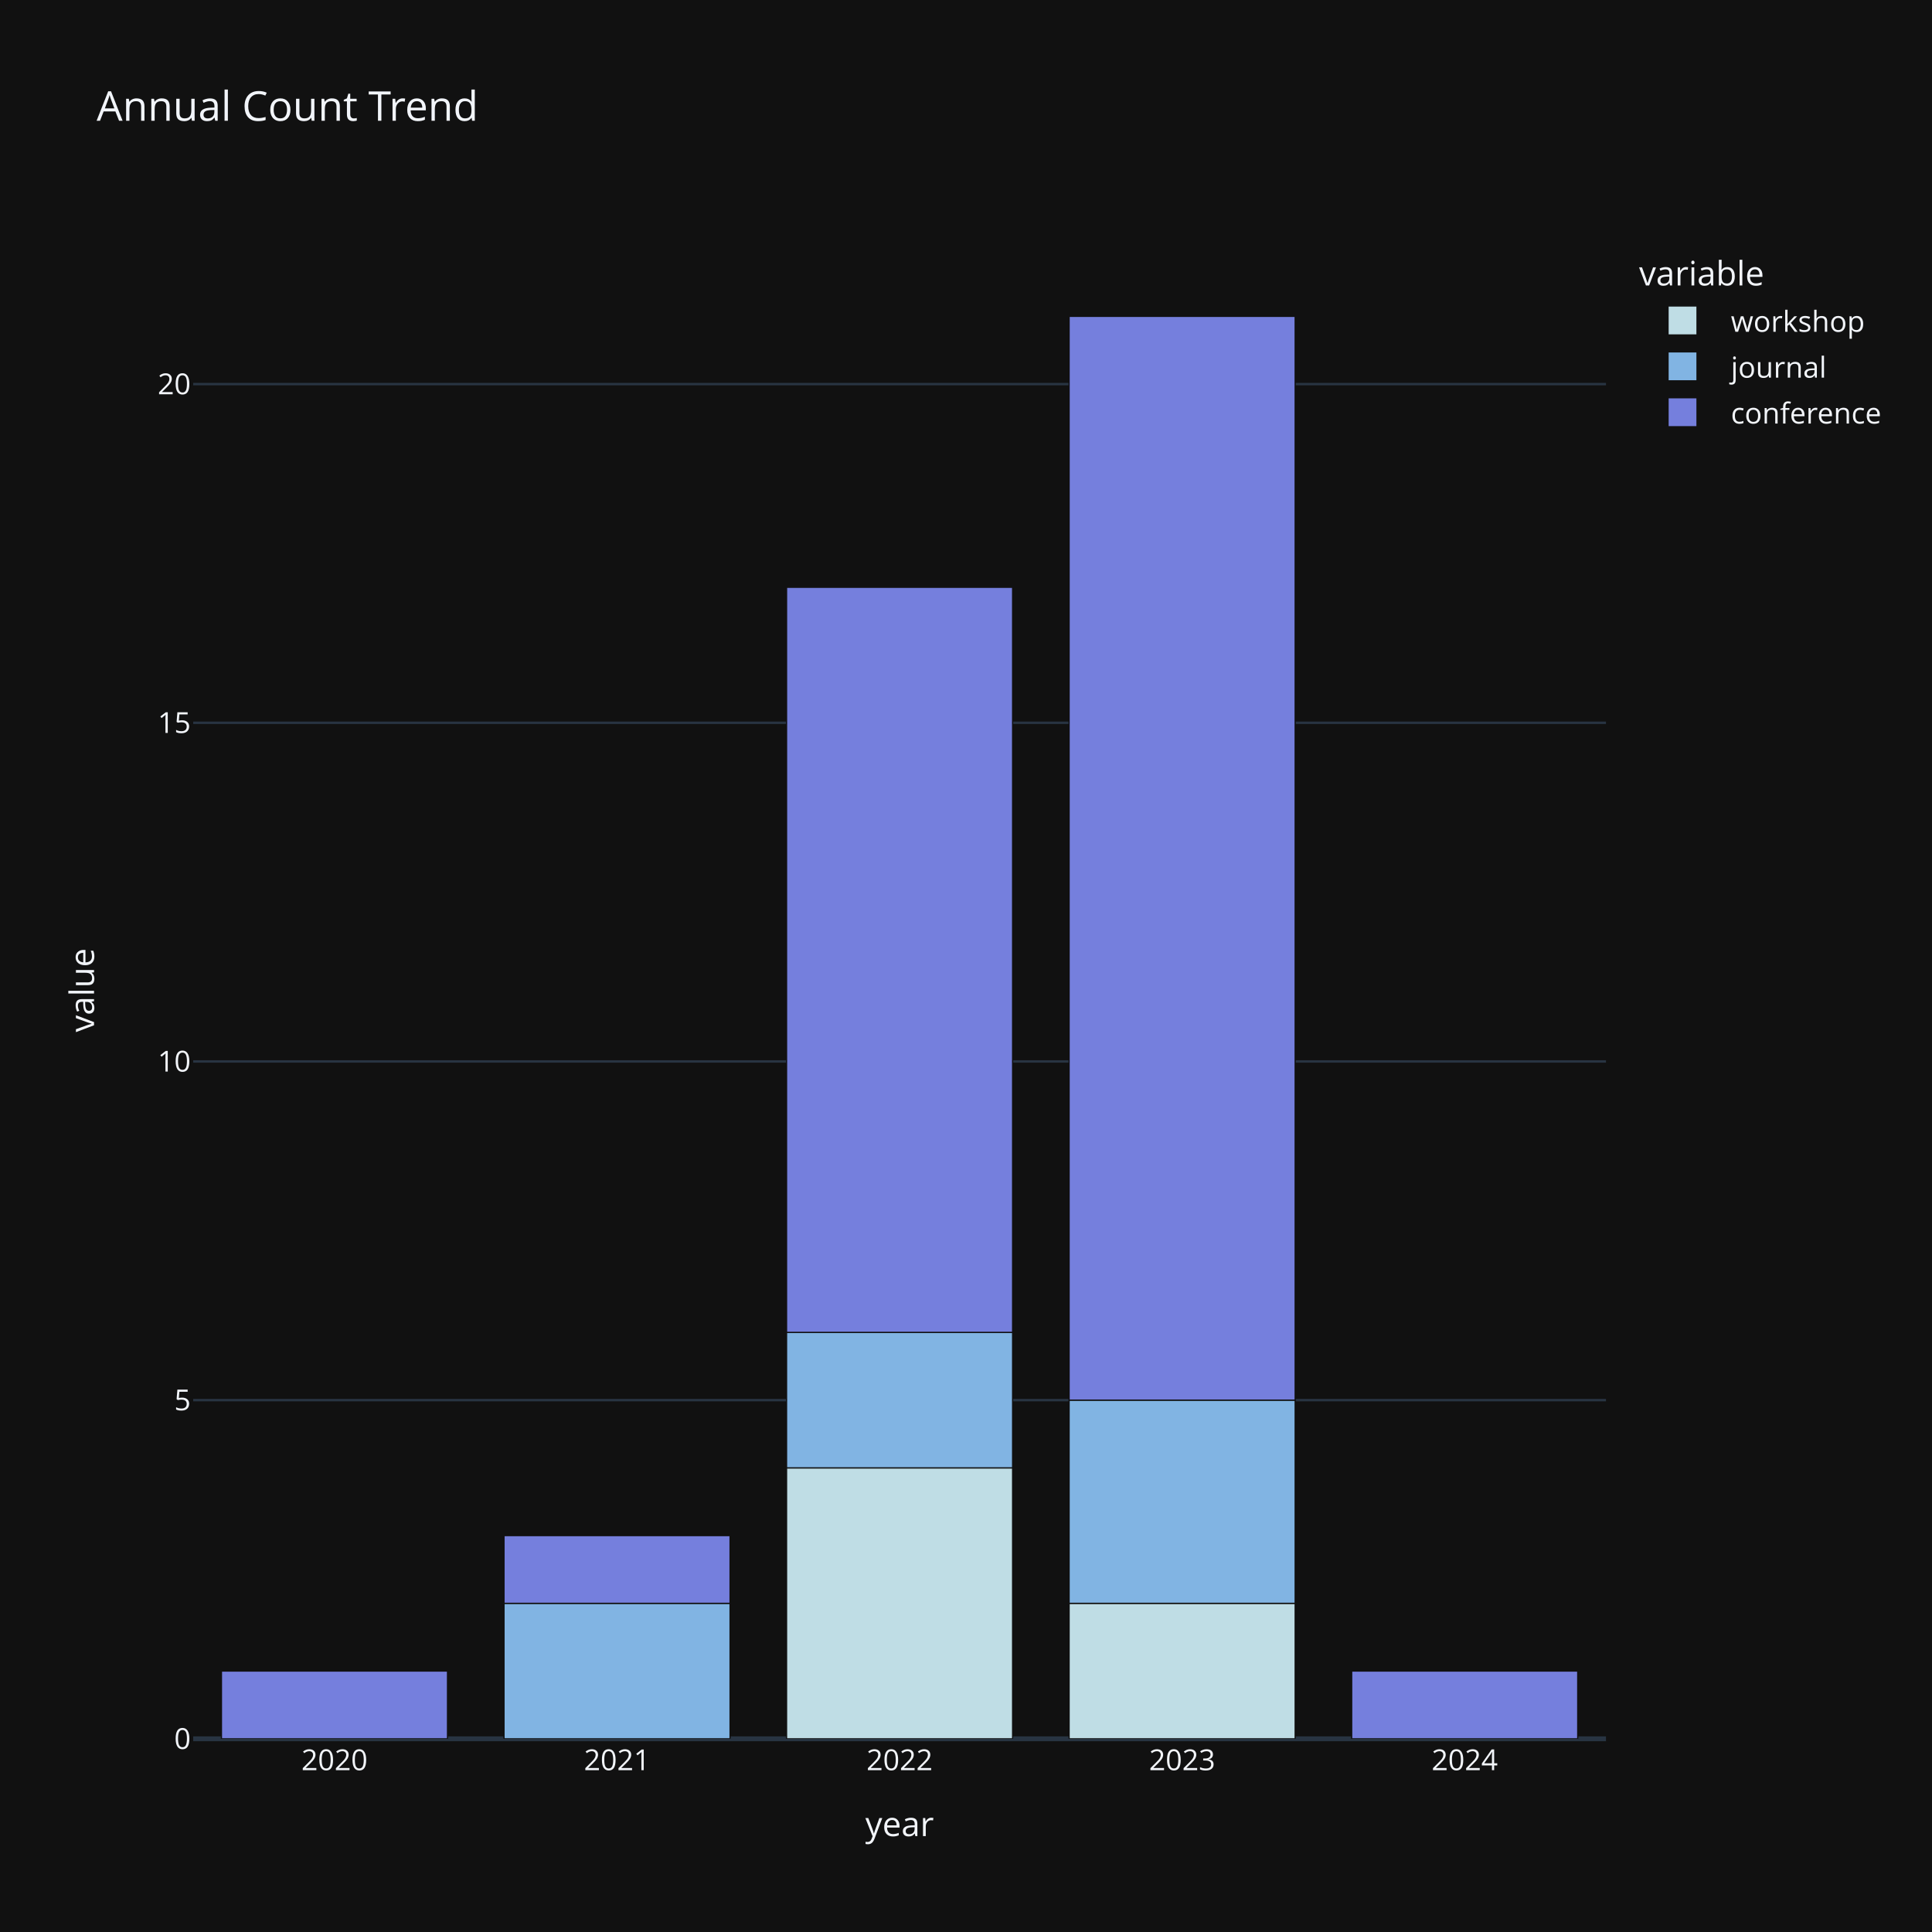
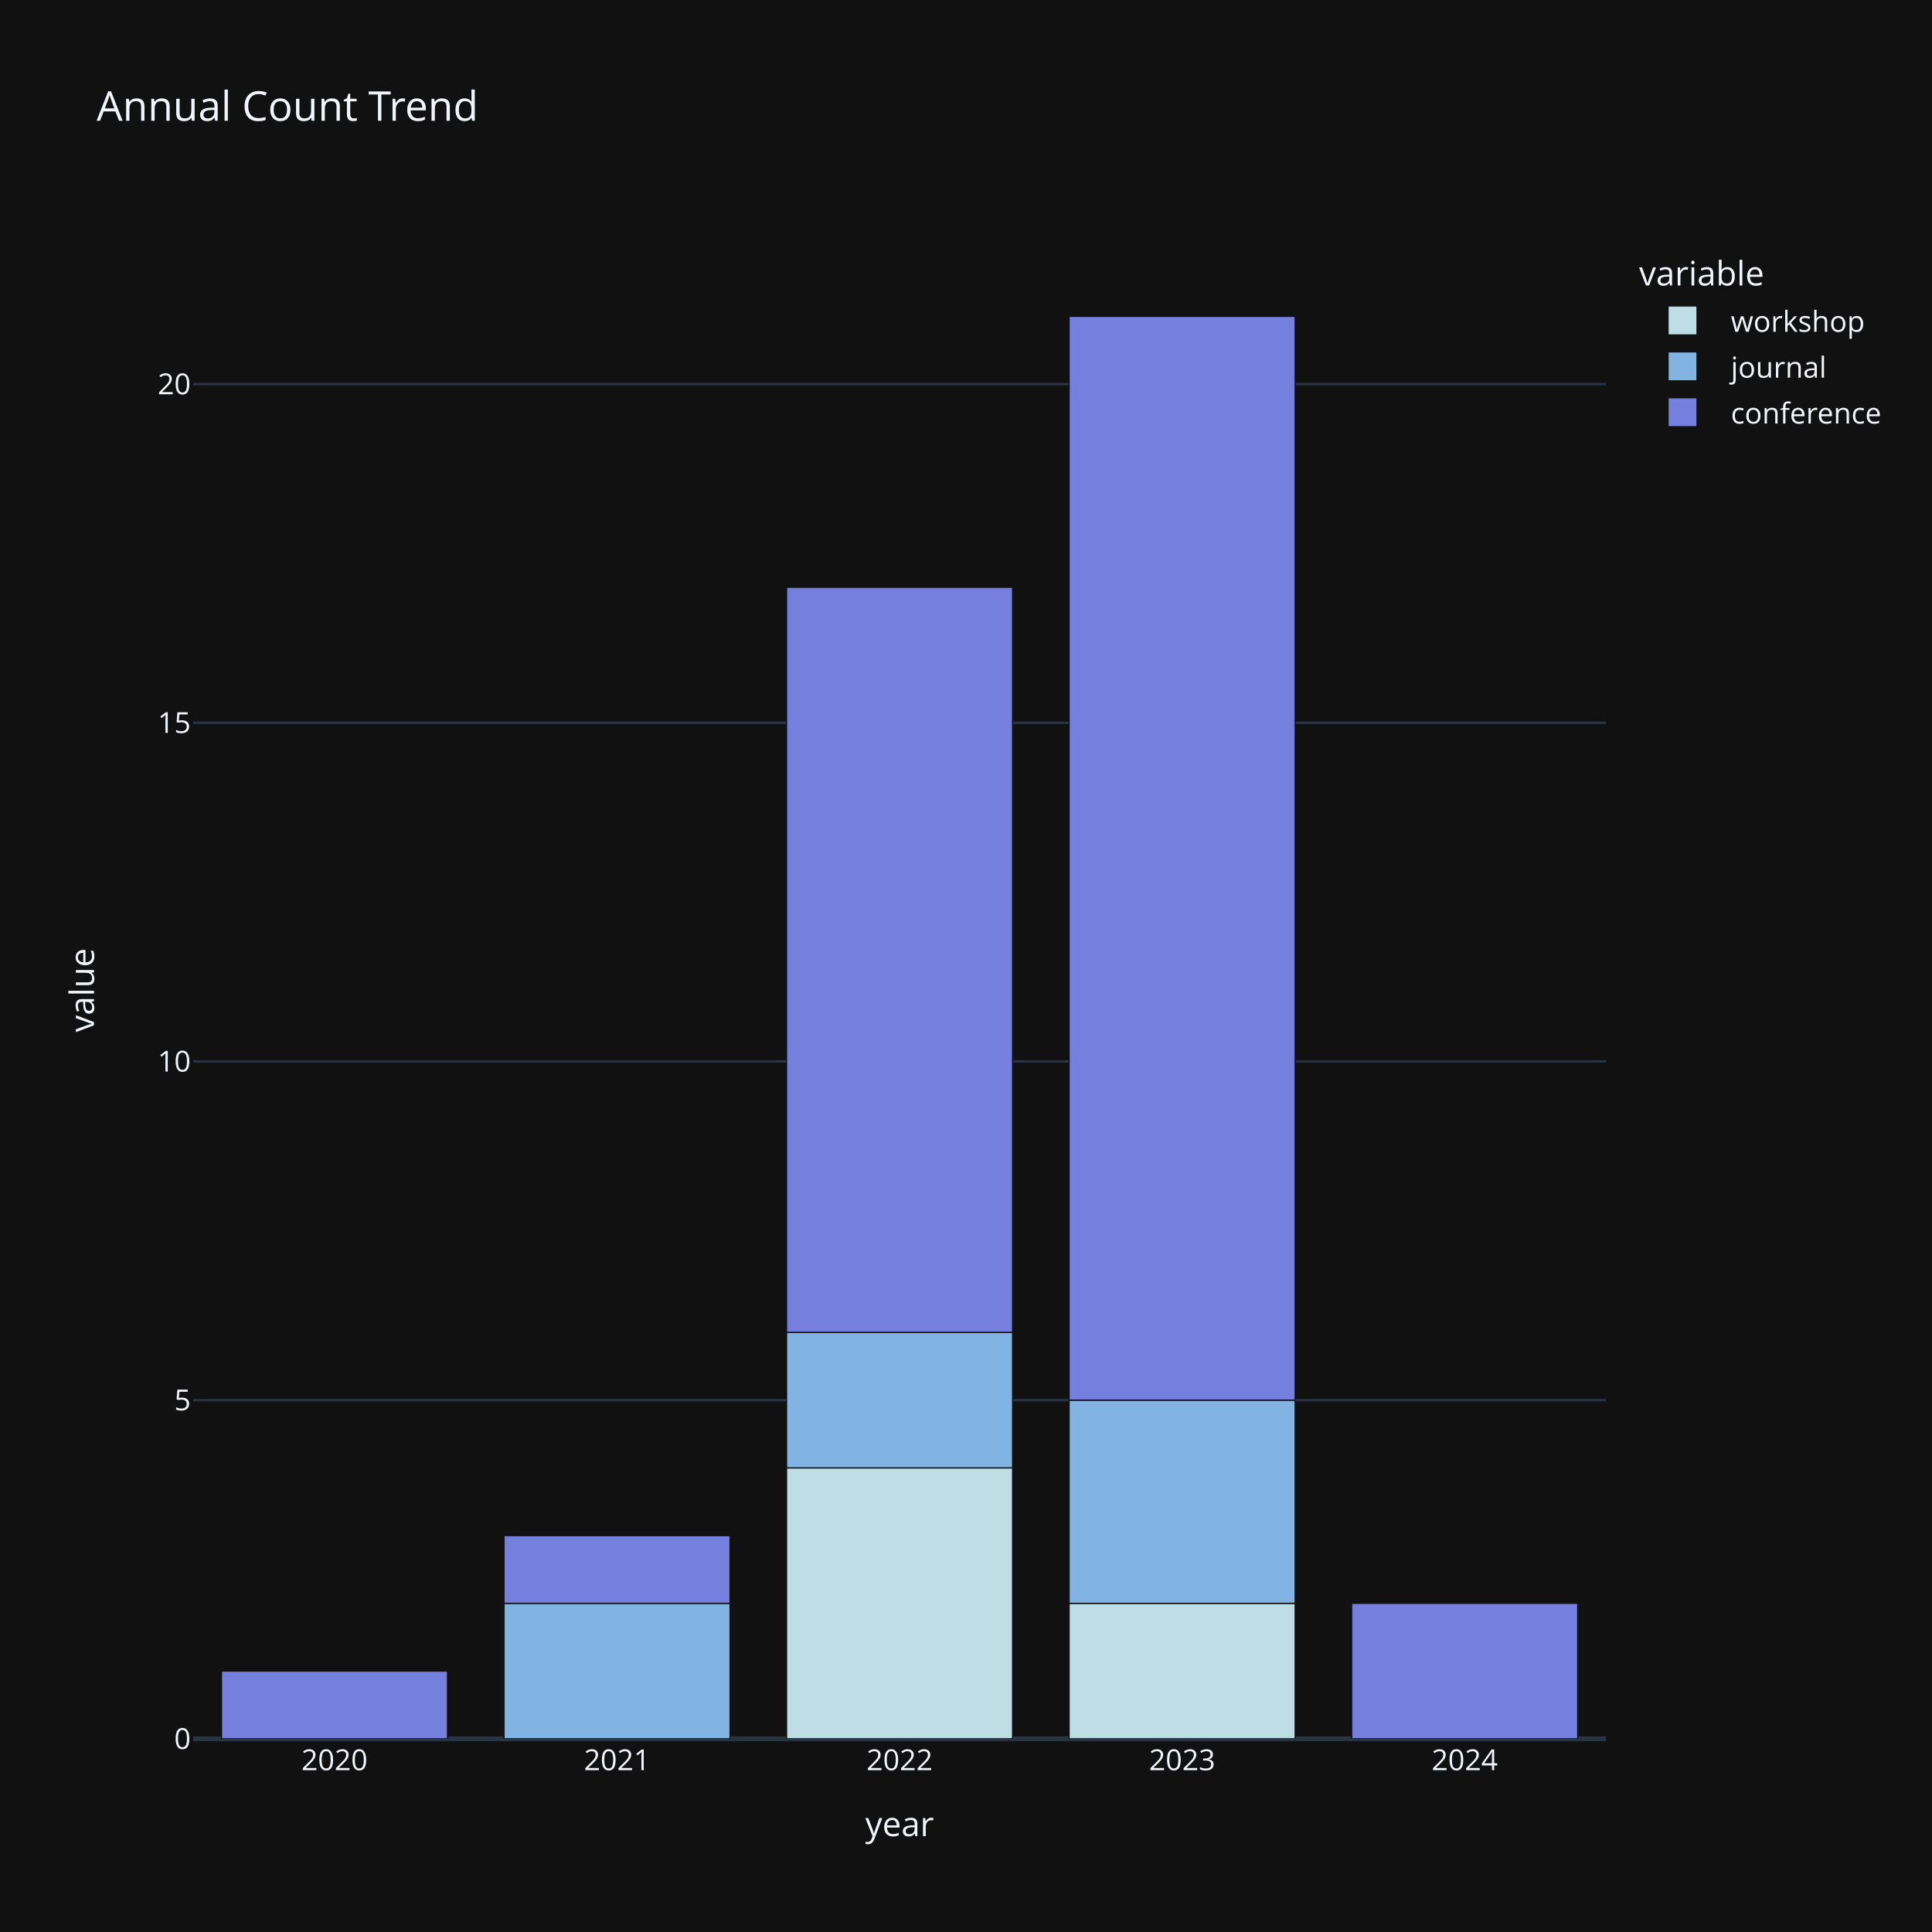
<svg xmlns="http://www.w3.org/2000/svg" class="main-svg" width="800" height="800" style="" viewBox="0 0 800 800">
  <rect x="0" y="0" width="800" height="800" style="fill: rgb(17, 17, 17); fill-opacity: 1;" />
-   <defs id="defs-1519a0">
+   <defs id="defs-c82e5f">
    <g class="clips">
-       <clipPath id="clip1519a0xyplot" class="plotclip">
+       <clipPath id="clipc82e5fxyplot" class="plotclip">
        <rect width="585" height="620" />
      </clipPath>
-       <clipPath class="axesclip" id="clip1519a0x">
+       <clipPath class="axesclip" id="clipc82e5fx">
        <rect x="80" y="0" width="585" height="800" />
      </clipPath>
-       <clipPath class="axesclip" id="clip1519a0y">
+       <clipPath class="axesclip" id="clipc82e5fy">
        <rect x="0" y="100" width="800" height="620" />
      </clipPath>
-       <clipPath class="axesclip" id="clip1519a0xy">
+       <clipPath class="axesclip" id="clipc82e5fxy">
        <rect x="80" y="100" width="585" height="620" />
      </clipPath>
    </g>
    <g class="gradients" />
    <g class="patterns" />
  </defs>
  <g class="bglayer" />
  <g class="layer-below">
    <g class="imagelayer" />
    <g class="shapelayer" />
  </g>
  <g class="cartesianlayer">
    <g class="subplot xy">
      <g class="layer-subplot">
        <g class="shapelayer" />
        <g class="imagelayer" />
      </g>
      <g class="gridlayer">
        <g class="x" />
        <g class="y">
          <path class="ygrid crisp" transform="translate(0,579.76)" d="M80,0h585" style="stroke: rgb(40, 52, 66); stroke-opacity: 1; stroke-width: 1px;" />
          <path class="ygrid crisp" transform="translate(0,439.52)" d="M80,0h585" style="stroke: rgb(40, 52, 66); stroke-opacity: 1; stroke-width: 1px;" />
          <path class="ygrid crisp" transform="translate(0,299.29)" d="M80,0h585" style="stroke: rgb(40, 52, 66); stroke-opacity: 1; stroke-width: 1px;" />
          <path class="ygrid crisp" transform="translate(0,159.05)" d="M80,0h585" style="stroke: rgb(40, 52, 66); stroke-opacity: 1; stroke-width: 1px;" />
        </g>
      </g>
      <g class="zerolinelayer">
        <path class="yzl zl crisp" transform="translate(0,720)" d="M80,0h585" style="stroke: rgb(40, 52, 66); stroke-opacity: 1; stroke-width: 2px;" />
      </g>
      <path class="xlines-below" />
      <path class="ylines-below" />
      <g class="overlines-below" />
      <g class="xaxislayer-below" />
      <g class="yaxislayer-below" />
      <g class="overaxes-below" />
-       <g class="plot" transform="translate(80,100)" clip-path="url(#clip1519a0xyplot)">
+       <g class="plot" transform="translate(80,100)" clip-path="url(#clipc82e5fxyplot)">
        <g class="barlayer mlayer">
          <g class="trace bars" style="opacity: 1;">
            <g class="points">
              <g class="point">
                <path d="M11.7,620V620H105.3V620Z" style="vector-effect: non-scaling-stroke; opacity: 1; stroke-width: 0.5px; fill: rgb(191, 221, 229); fill-opacity: 1; stroke: rgb(17, 17, 17); stroke-opacity: 1;" />
              </g>
              <g class="point">
                <path d="M128.7,620V620H222.3V620Z" style="vector-effect: non-scaling-stroke; opacity: 1; stroke-width: 0.5px; fill: rgb(191, 221, 229); fill-opacity: 1; stroke: rgb(17, 17, 17); stroke-opacity: 1;" />
              </g>
              <g class="point">
                <path d="M245.7,620V507.81H339.3V620Z" style="vector-effect: non-scaling-stroke; opacity: 1; stroke-width: 0.5px; fill: rgb(191, 221, 229); fill-opacity: 1; stroke: rgb(17, 17, 17); stroke-opacity: 1;" />
              </g>
              <g class="point">
                <path d="M362.7,620V563.9H456.3V620Z" style="vector-effect: non-scaling-stroke; opacity: 1; stroke-width: 0.5px; fill: rgb(191, 221, 229); fill-opacity: 1; stroke: rgb(17, 17, 17); stroke-opacity: 1;" />
              </g>
              <g class="point">
                <path d="M479.7,620V620H573.3V620Z" style="vector-effect: non-scaling-stroke; opacity: 1; stroke-width: 0.5px; fill: rgb(191, 221, 229); fill-opacity: 1; stroke: rgb(17, 17, 17); stroke-opacity: 1;" />
              </g>
            </g>
          </g>
          <g class="trace bars" style="opacity: 1;">
            <g class="points">
              <g class="point">
                <path d="M11.7,620V620H105.3V620Z" style="vector-effect: non-scaling-stroke; opacity: 1; stroke-width: 0.5px; fill: rgb(129, 180, 227); fill-opacity: 1; stroke: rgb(17, 17, 17); stroke-opacity: 1;" />
              </g>
              <g class="point">
                <path d="M128.7,620V563.9H222.3V620Z" style="vector-effect: non-scaling-stroke; opacity: 1; stroke-width: 0.5px; fill: rgb(129, 180, 227); fill-opacity: 1; stroke: rgb(17, 17, 17); stroke-opacity: 1;" />
              </g>
              <g class="point">
                <path d="M245.7,507.81V451.71H339.3V507.81Z" style="vector-effect: non-scaling-stroke; opacity: 1; stroke-width: 0.5px; fill: rgb(129, 180, 227); fill-opacity: 1; stroke: rgb(17, 17, 17); stroke-opacity: 1;" />
              </g>
              <g class="point">
                <path d="M362.7,563.9V479.76H456.3V563.9Z" style="vector-effect: non-scaling-stroke; opacity: 1; stroke-width: 0.5px; fill: rgb(129, 180, 227); fill-opacity: 1; stroke: rgb(17, 17, 17); stroke-opacity: 1;" />
              </g>
              <g class="point">
                <path d="M479.7,620V620H573.3V620Z" style="vector-effect: non-scaling-stroke; opacity: 1; stroke-width: 0.5px; fill: rgb(129, 180, 227); fill-opacity: 1; stroke: rgb(17, 17, 17); stroke-opacity: 1;" />
              </g>
            </g>
          </g>
          <g class="trace bars" style="opacity: 1;">
            <g class="points">
              <g class="point">
                <path d="M11.7,620V591.95H105.3V620Z" style="vector-effect: non-scaling-stroke; opacity: 1; stroke-width: 0.5px; fill: rgb(117, 127, 221); fill-opacity: 1; stroke: rgb(17, 17, 17); stroke-opacity: 1;" />
              </g>
              <g class="point">
                <path d="M128.7,563.9V535.86H222.3V563.9Z" style="vector-effect: non-scaling-stroke; opacity: 1; stroke-width: 0.5px; fill: rgb(117, 127, 221); fill-opacity: 1; stroke: rgb(17, 17, 17); stroke-opacity: 1;" />
              </g>
              <g class="point">
                <path d="M245.7,451.71V143.19H339.3V451.71Z" style="vector-effect: non-scaling-stroke; opacity: 1; stroke-width: 0.5px; fill: rgb(117, 127, 221); fill-opacity: 1; stroke: rgb(17, 17, 17); stroke-opacity: 1;" />
              </g>
              <g class="point">
                <path d="M362.7,479.76V31H456.3V479.76Z" style="vector-effect: non-scaling-stroke; opacity: 1; stroke-width: 0.5px; fill: rgb(117, 127, 221); fill-opacity: 1; stroke: rgb(17, 17, 17); stroke-opacity: 1;" />
              </g>
              <g class="point">
-                 <path d="M479.7,620V591.95H573.3V620Z" style="vector-effect: non-scaling-stroke; opacity: 1; stroke-width: 0.5px; fill: rgb(117, 127, 221); fill-opacity: 1; stroke: rgb(17, 17, 17); stroke-opacity: 1;" />
+                 <path d="M479.7,620V563.9H573.3V620Z" style="vector-effect: non-scaling-stroke; opacity: 1; stroke-width: 0.5px; fill: rgb(117, 127, 221); fill-opacity: 1; stroke: rgb(17, 17, 17); stroke-opacity: 1;" />
              </g>
            </g>
          </g>
        </g>
      </g>
      <g class="overplot" />
      <path class="xlines-above crisp" d="M0,0" style="fill: none;" />
      <path class="ylines-above crisp" d="M0,0" style="fill: none;" />
      <g class="overlines-above" />
      <g class="xaxislayer-above">
        <g class="xtick">
          <text text-anchor="middle" x="0" y="733" transform="translate(138.5,0)" style="font-family: 'Open Sans', verdana, arial, sans-serif; font-size: 12px; fill: rgb(242, 245, 250); fill-opacity: 1; white-space: pre; opacity: 1;">2020</text>
        </g>
        <g class="xtick">
          <text text-anchor="middle" x="0" y="733" transform="translate(255.5,0)" style="font-family: 'Open Sans', verdana, arial, sans-serif; font-size: 12px; fill: rgb(242, 245, 250); fill-opacity: 1; white-space: pre; opacity: 1;">2021</text>
        </g>
        <g class="xtick">
          <text text-anchor="middle" x="0" y="733" transform="translate(372.5,0)" style="font-family: 'Open Sans', verdana, arial, sans-serif; font-size: 12px; fill: rgb(242, 245, 250); fill-opacity: 1; white-space: pre; opacity: 1;">2022</text>
        </g>
        <g class="xtick">
          <text text-anchor="middle" x="0" y="733" transform="translate(489.5,0)" style="font-family: 'Open Sans', verdana, arial, sans-serif; font-size: 12px; fill: rgb(242, 245, 250); fill-opacity: 1; white-space: pre; opacity: 1;">2023</text>
        </g>
        <g class="xtick">
          <text text-anchor="middle" x="0" y="733" transform="translate(606.5,0)" style="font-family: 'Open Sans', verdana, arial, sans-serif; font-size: 12px; fill: rgb(242, 245, 250); fill-opacity: 1; white-space: pre; opacity: 1;">2024</text>
        </g>
      </g>
      <g class="yaxislayer-above">
        <g class="ytick">
          <text text-anchor="end" x="79" y="4.2" transform="translate(0,720)" style="font-family: 'Open Sans', verdana, arial, sans-serif; font-size: 12px; fill: rgb(242, 245, 250); fill-opacity: 1; white-space: pre; opacity: 1;">0</text>
        </g>
        <g class="ytick">
          <text text-anchor="end" x="79" y="4.2" style="font-family: 'Open Sans', verdana, arial, sans-serif; font-size: 12px; fill: rgb(242, 245, 250); fill-opacity: 1; white-space: pre; opacity: 1;" transform="translate(0,579.76)">5</text>
        </g>
        <g class="ytick">
          <text text-anchor="end" x="79" y="4.2" style="font-family: 'Open Sans', verdana, arial, sans-serif; font-size: 12px; fill: rgb(242, 245, 250); fill-opacity: 1; white-space: pre; opacity: 1;" transform="translate(0,439.52)">10</text>
        </g>
        <g class="ytick">
          <text text-anchor="end" x="79" y="4.2" style="font-family: 'Open Sans', verdana, arial, sans-serif; font-size: 12px; fill: rgb(242, 245, 250); fill-opacity: 1; white-space: pre; opacity: 1;" transform="translate(0,299.29)">15</text>
        </g>
        <g class="ytick">
          <text text-anchor="end" x="79" y="4.2" style="font-family: 'Open Sans', verdana, arial, sans-serif; font-size: 12px; fill: rgb(242, 245, 250); fill-opacity: 1; white-space: pre; opacity: 1;" transform="translate(0,159.05)">20</text>
        </g>
      </g>
      <g class="overaxes-above" />
    </g>
  </g>
  <g class="polarlayer" />
  <g class="smithlayer" />
  <g class="ternarylayer" />
  <g class="geolayer" />
  <g class="funnelarealayer" />
  <g class="pielayer" />
  <g class="iciclelayer" />
  <g class="treemaplayer" />
  <g class="sunburstlayer" />
  <g class="glimages" />
-   <defs id="topdefs-1519a0">
+   <defs id="topdefs-c82e5f">
    <g class="clips" />
-     <clipPath id="legend1519a0">
+     <clipPath id="legendc82e5f">
      <rect width="111" height="86" x="0" y="0" />
    </clipPath>
  </defs>
  <g class="layer-above">
    <g class="imagelayer" />
    <g class="shapelayer" />
  </g>
  <g class="infolayer">
    <g class="legend" pointer-events="all" transform="translate(676.7,100)">
      <rect class="bg" shape-rendering="crispEdges" style="stroke: rgb(68, 68, 68); stroke-opacity: 1; fill: rgb(17, 17, 17); fill-opacity: 1; stroke-width: 0px;" width="111" height="86" x="0" y="0" />
-       <g class="scrollbox" transform="" clip-path="url(#legend1519a0)">
+       <g class="scrollbox" transform="" clip-path="url(#legendc82e5f)">
        <text class="legendtitletext" text-anchor="start" x="2" y="18.2" style="font-family: 'Open Sans', verdana, arial, sans-serif; font-size: 14px; fill: rgb(242, 245, 250); fill-opacity: 1; white-space: pre;">variable</text>
        <g class="groups" transform="">
          <g class="traces" transform="translate(0,32.7)" style="opacity: 1;">
            <text class="legendtext" text-anchor="start" x="40" y="4.68" style="font-family: 'Open Sans', verdana, arial, sans-serif; font-size: 12px; fill: rgb(242, 245, 250); fill-opacity: 1; white-space: pre;">workshop</text>
            <g class="layers" style="opacity: 1;">
              <g class="legendfill" />
              <g class="legendlines" />
              <g class="legendsymbols">
                <g class="legendpoints">
                  <path class="legendundefined" d="M6,6H-6V-6H6Z" transform="translate(20,0)" style="stroke-width: 0.5px; fill: rgb(191, 221, 229); fill-opacity: 1; stroke: rgb(17, 17, 17); stroke-opacity: 1;" />
                </g>
              </g>
            </g>
            <rect class="legendtoggle" x="0" y="-9.5" width="105.766" height="19" style="fill: rgb(0, 0, 0); fill-opacity: 0;" />
          </g>
        </g>
        <g class="groups" transform="">
          <g class="traces" transform="translate(0,51.7)" style="opacity: 1;">
            <text class="legendtext" text-anchor="start" x="40" y="4.68" style="font-family: 'Open Sans', verdana, arial, sans-serif; font-size: 12px; fill: rgb(242, 245, 250); fill-opacity: 1; white-space: pre;">journal</text>
            <g class="layers" style="opacity: 1;">
              <g class="legendfill" />
              <g class="legendlines" />
              <g class="legendsymbols">
                <g class="legendpoints">
                  <path class="legendundefined" d="M6,6H-6V-6H6Z" transform="translate(20,0)" style="stroke-width: 0.5px; fill: rgb(129, 180, 227); fill-opacity: 1; stroke: rgb(17, 17, 17); stroke-opacity: 1;" />
                </g>
              </g>
            </g>
            <rect class="legendtoggle" x="0" y="-9.5" width="105.766" height="19" style="fill: rgb(0, 0, 0); fill-opacity: 0;" />
          </g>
        </g>
        <g class="groups" transform="">
          <g class="traces" transform="translate(0,70.7)" style="opacity: 1;">
            <text class="legendtext" text-anchor="start" x="40" y="4.68" style="font-family: 'Open Sans', verdana, arial, sans-serif; font-size: 12px; fill: rgb(242, 245, 250); fill-opacity: 1; white-space: pre;">conference</text>
            <g class="layers" style="opacity: 1;">
              <g class="legendfill" />
              <g class="legendlines" />
              <g class="legendsymbols">
                <g class="legendpoints">
                  <path class="legendundefined" d="M6,6H-6V-6H6Z" transform="translate(20,0)" style="stroke-width: 0.5px; fill: rgb(117, 127, 221); fill-opacity: 1; stroke: rgb(17, 17, 17); stroke-opacity: 1;" />
                </g>
              </g>
            </g>
            <rect class="legendtoggle" x="0" y="-9.5" width="105.766" height="19" style="fill: rgb(0, 0, 0); fill-opacity: 0;" />
          </g>
        </g>
      </g>
      <rect class="scrollbar" rx="20" ry="3" width="0" height="0" style="fill: rgb(128, 139, 164); fill-opacity: 1;" x="0" y="0" />
    </g>
    <g class="g-gtitle">
      <text class="gtitle" x="40" y="50" text-anchor="start" dy="0em" style="font-family: 'Open Sans', verdana, arial, sans-serif; font-size: 17px; fill: rgb(242, 245, 250); opacity: 1; font-weight: normal; white-space: pre;">Annual Count Trend</text>
    </g>
    <g class="g-xtitle">
      <text class="xtitle" x="372.5" y="760.3" text-anchor="middle" style="font-family: 'Open Sans', verdana, arial, sans-serif; font-size: 14px; fill: rgb(242, 245, 250); opacity: 1; font-weight: normal; white-space: pre;">year</text>
    </g>
    <g class="g-ytitle">
      <text class="ytitle" transform="rotate(-90,38.93438,410)" x="38.934" y="410" text-anchor="middle" style="font-family: 'Open Sans', verdana, arial, sans-serif; font-size: 14px; fill: rgb(242, 245, 250); opacity: 1; font-weight: normal; white-space: pre;">value</text>
    </g>
  </g>
</svg>
